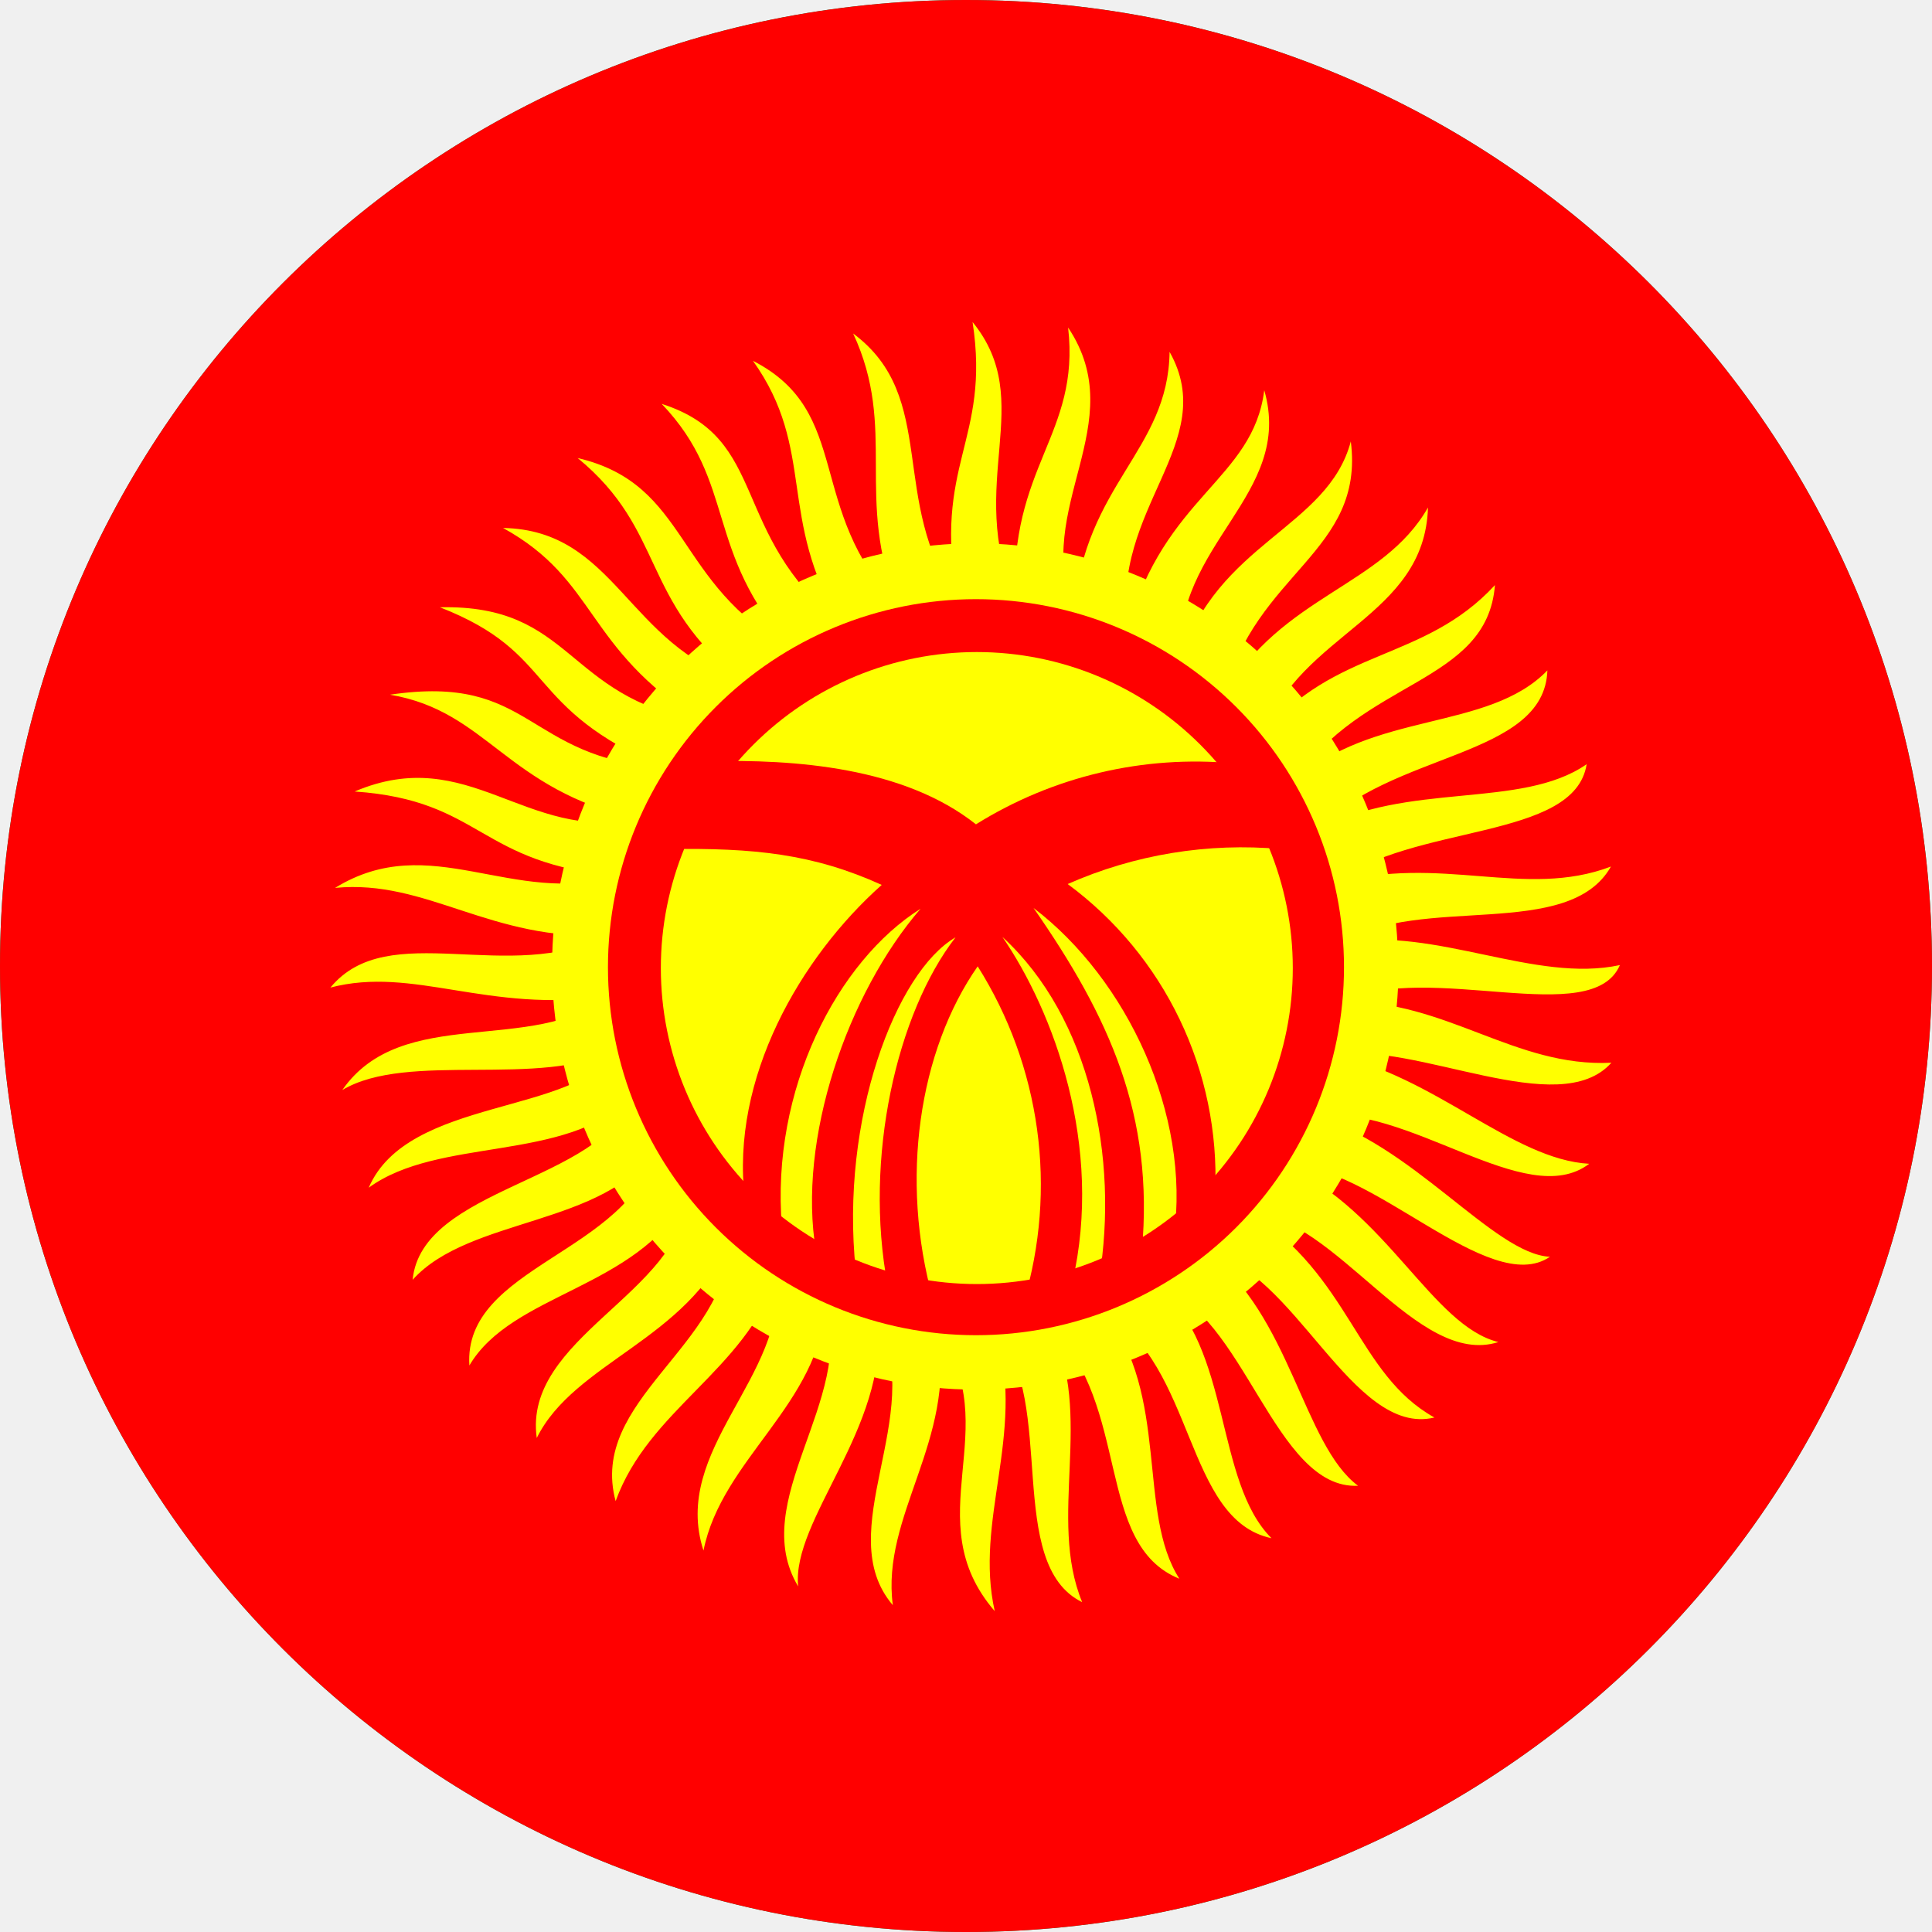
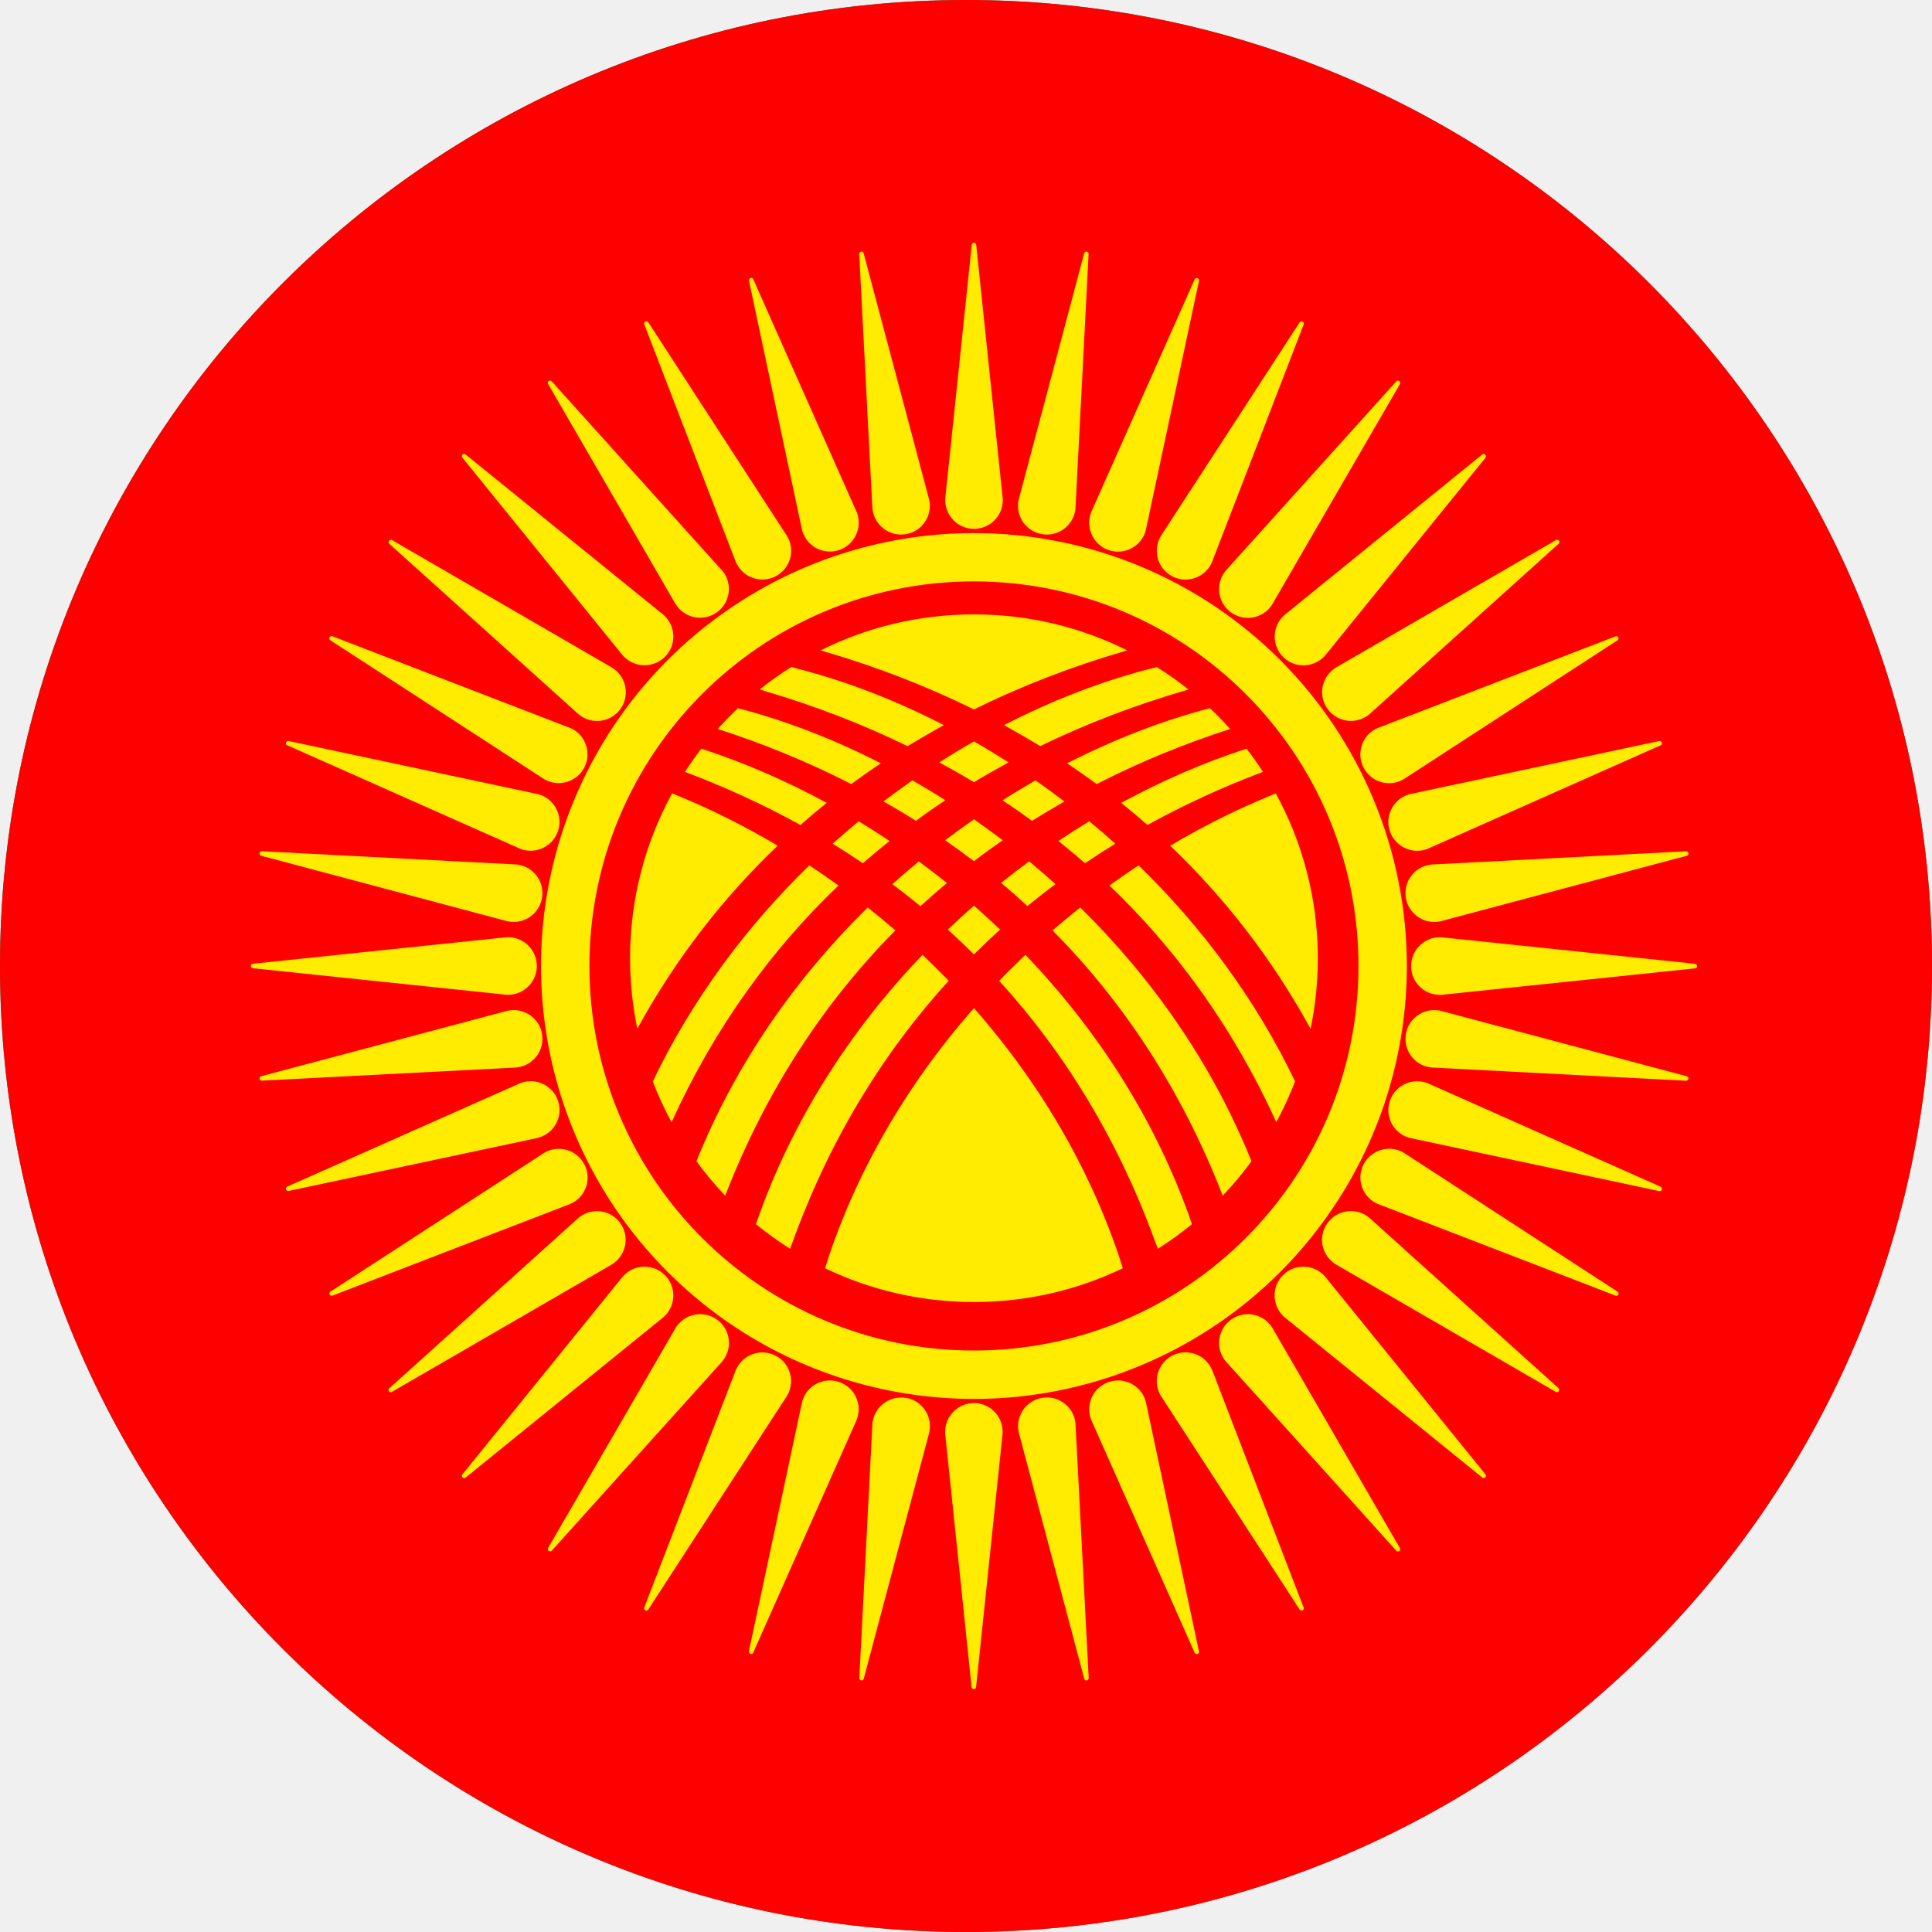
<svg xmlns="http://www.w3.org/2000/svg" width="40" height="40" viewBox="0 0 40 40" fill="none">
-   <g clip-path="url(#clip0_1695_8253)">
-     <rect width="40" height="40" fill="#E3E5E8" />
-     <g clip-path="url(#clip1_1695_8253)">
-       <rect width="40" height="40" rx="20" fill="#009C4D" />
-       <g clip-path="url(#clip2_1695_8253)">
-         <path fill-rule="evenodd" clip-rule="evenodd" d="M-9.867 0H50.196V40H-9.867V0Z" fill="#FF0000" />
-         <path fill-rule="evenodd" clip-rule="evenodd" d="M6.839 20.449C8.04 18.983 10.539 20.413 12.578 19.363C10.159 19.495 8.844 18.197 6.937 18.383C8.914 17.164 10.601 18.78 12.808 18.136C9.885 17.888 10.009 16.573 7.343 16.387C9.709 15.381 10.874 17.429 13.196 16.961C10.459 16.334 10.106 14.727 8.075 14.383C11.042 13.942 10.848 15.69 13.752 15.902C10.804 14.639 11.572 13.536 9.108 12.573C11.872 12.511 11.687 14.427 14.494 14.922C12.093 13.403 12.384 12.017 10.415 10.931C12.755 10.975 12.976 13.368 15.368 14.11C13.24 12.423 13.797 10.993 11.96 9.483C14.291 10.03 13.947 12.097 16.375 13.421C14.574 11.425 15.262 9.995 13.7 8.362C15.942 9.077 15.086 11.046 17.408 12.918C16.083 10.719 16.904 9.315 15.589 7.47C17.673 8.538 16.666 10.551 18.591 12.547C17.681 10.295 18.591 8.9 17.664 6.905C19.447 8.229 18.388 10.375 19.827 12.423C19.297 9.598 20.515 9.139 20.136 6.667C21.487 8.326 19.977 9.986 21.019 12.432C20.886 9.651 22.37 9.006 22.114 6.781C23.447 8.777 21.363 10.516 22.237 12.653C22.458 10.022 24.188 9.333 24.215 7.285C25.274 9.165 22.979 10.525 23.35 13.024C24.1 10.269 25.945 9.933 26.175 8.079C26.802 10.251 24.285 11.258 24.436 13.677C25.186 11.231 27.49 10.94 27.967 9.139C28.259 11.434 25.989 11.849 25.345 14.392C26.537 12.317 28.629 12.149 29.565 10.507C29.495 12.785 26.934 13.085 26.148 15.213C27.623 13.403 29.477 13.712 30.951 12.114C30.792 14.171 28.188 14.056 26.802 16.184C28.4 14.71 30.81 15.151 32.037 13.88C31.976 15.699 28.779 15.557 27.27 17.191C29.124 16.167 31.49 16.767 32.85 15.822C32.602 17.412 29.23 17.041 27.614 18.294C29.839 17.676 31.561 18.621 33.353 17.941C32.479 19.486 29.415 18.506 27.791 19.513C29.733 19.186 31.781 20.36 33.538 19.981C32.964 21.323 29.601 19.892 27.799 20.731C29.954 20.713 31.358 22.1 33.362 22.003C32.276 23.221 29.327 21.552 27.605 21.835C29.706 22.276 31.313 24.007 32.903 24.095C31.587 25.093 29.15 22.815 27.164 23.097C29.212 23.645 30.925 25.967 32.09 26.02C30.828 26.885 28.338 24.033 26.634 24.139C28.709 25.075 29.654 27.45 31.022 27.786C29.336 28.324 27.676 25.207 25.866 25.093C27.967 26.417 28.082 28.448 29.698 29.348C27.994 29.763 26.784 26.241 24.992 25.94C26.713 27.203 26.978 29.913 28.117 30.761C26.387 30.849 25.76 27.168 23.985 26.638C25.504 27.909 25.142 30.664 26.325 31.847C24.524 31.467 24.753 28.262 22.873 27.176C24.224 28.889 23.535 31.317 24.418 32.686C22.661 31.979 23.42 29.101 21.752 27.477C22.661 29.295 21.681 31.414 22.405 33.171C20.798 32.386 21.875 28.986 20.648 27.636C21.213 29.737 20.171 31.476 20.595 33.357C18.953 31.458 20.842 29.543 19.421 27.609C19.791 29.825 18.238 31.379 18.485 33.233C17.187 31.715 19.191 29.287 18.176 27.371C18.388 29.551 16.384 31.467 16.525 32.845C15.465 31.079 17.699 28.995 17.099 26.991C16.975 29.075 14.944 30.205 14.565 32.103C13.885 30.011 16.295 28.501 16.083 26.444C15.395 28.395 13.435 29.181 12.746 31.079C12.181 28.986 15.041 27.883 15.112 25.693C14.229 27.741 11.89 28.201 11.113 29.772C10.821 27.697 14.097 26.77 14.22 24.801C13.161 26.691 10.601 26.77 9.718 28.271C9.585 26.205 13.037 25.949 13.576 23.786C12.525 25.393 9.718 25.19 8.543 26.497C8.729 24.581 12.463 24.466 13.064 22.735C11.669 24.077 9.091 23.53 7.634 24.59C8.446 22.7 11.951 23.097 12.737 21.738C11.192 22.541 8.446 21.755 7.087 22.568C8.323 20.784 11.042 21.852 12.587 20.625C10.08 20.987 8.57 19.99 6.831 20.449H6.839Z" fill="#FFFF00" />
-         <path fill-rule="evenodd" clip-rule="evenodd" d="M28.956 20.007C28.956 22.331 28.032 24.56 26.389 26.203C24.746 27.847 22.517 28.77 20.193 28.77C17.869 28.77 15.64 27.847 13.997 26.203C12.353 24.56 11.43 22.331 11.43 20.007C11.43 17.684 12.353 15.457 13.995 13.814C15.638 12.172 17.866 11.249 20.189 11.249C22.511 11.249 24.739 12.172 26.382 13.814C28.024 15.457 28.947 17.684 28.947 20.007H28.956Z" fill="#FFFF00" />
-         <path fill-rule="evenodd" clip-rule="evenodd" d="M27.826 20.025C27.826 22.046 27.023 23.984 25.594 25.413C24.165 26.841 22.227 27.644 20.206 27.644C18.186 27.644 16.247 26.841 14.819 25.413C13.39 23.984 12.587 22.046 12.587 20.025C12.587 18.004 13.39 16.066 14.819 14.637C16.247 13.208 18.186 12.405 20.206 12.405C22.227 12.405 24.165 13.208 25.594 14.637C27.023 16.066 27.826 18.004 27.826 20.025Z" fill="#FF0000" />
-         <path fill-rule="evenodd" clip-rule="evenodd" d="M26.766 20.043C26.766 21.778 26.077 23.442 24.85 24.669C23.623 25.896 21.959 26.585 20.224 26.585C18.489 26.585 16.825 25.896 15.598 24.669C14.371 23.442 13.682 21.778 13.682 20.043C13.682 18.308 14.371 16.643 15.598 15.417C16.825 14.19 18.489 13.5 20.224 13.5C21.959 13.5 23.623 14.19 24.85 15.417C26.077 16.643 26.766 18.308 26.766 20.043Z" fill="#FFFF00" />
-         <path fill-rule="evenodd" clip-rule="evenodd" d="M14.653 15.761C16.463 15.716 18.714 15.884 20.206 17.067C21.801 16.072 23.677 15.629 25.548 15.805L26.519 17.579C25.01 17.442 23.491 17.691 22.105 18.303C23.095 19.034 23.892 19.996 24.424 21.106C24.957 22.216 25.209 23.439 25.16 24.669C24.921 24.969 24.542 25.296 24.303 25.596C24.656 23.08 23.332 20.272 21.398 18.798C22.97 21.058 23.897 23.089 23.641 25.896L22.758 26.461C23.164 23.989 22.581 21.076 20.754 19.398C21.813 20.943 22.855 23.724 22.202 26.55C21.919 26.638 21.478 26.876 21.195 26.956C21.541 25.797 21.636 24.577 21.471 23.378C21.306 22.18 20.887 21.03 20.242 20.007C19.023 21.755 18.626 24.422 19.315 26.894C18.979 26.806 18.723 26.7 18.379 26.62C17.876 23.971 18.573 20.97 19.783 19.407C18.547 20.122 17.39 23.177 17.717 26.294L16.896 25.914C16.498 23.592 17.549 20.564 19.059 18.815C17.346 19.892 15.951 22.55 16.189 25.402C15.925 25.172 15.686 25.058 15.421 24.819C15.121 22.329 16.569 19.822 18.255 18.321C16.834 17.676 15.607 17.553 13.841 17.579C14.114 17.005 14.371 16.334 14.653 15.752V15.761Z" fill="#FF0000" />
-       </g>
+   <g clip-path="url(#clip0_892_4577)">
+     <rect width="40" height="40" rx="20" fill="#009C4D" />
+     <g clip-path="url(#clip1_892_4577)">
+       <path d="M31.094 0H31.013H9.315H9.235H-12.544V20.121V40H9.235H9.315H31.013H31.094H52.873V20.121V0H31.094Z" fill="#FF0000" />
+       <path fill-rule="evenodd" clip-rule="evenodd" d="M26.502 13.662C24.822 11.982 22.541 11.037 20.164 11.037C16.54 11.037 13.271 13.221 11.884 16.57C10.496 19.919 11.262 23.774 13.827 26.337C16.39 28.901 20.245 29.668 23.594 28.28C26.943 26.893 29.127 23.626 29.127 20C29.127 17.623 28.182 15.344 26.502 13.662ZM20.164 27.961C15.767 27.961 12.203 24.396 12.203 20C12.203 15.604 15.767 12.037 20.164 12.037C24.56 12.037 28.126 15.604 28.126 20C28.126 24.396 24.562 27.961 20.164 27.961ZM26.414 16.427C25.677 16.723 24.943 17.085 24.227 17.51C25.33 18.562 26.32 19.815 27.134 21.3C27.232 20.83 27.284 20.341 27.284 19.841C27.284 18.605 26.968 17.442 26.414 16.428V16.427ZM23.573 17.917C23.369 18.05 23.168 18.19 22.969 18.332C24.334 19.639 25.525 21.255 26.424 23.234C26.57 22.962 26.7 22.681 26.813 22.39C25.999 20.687 24.874 19.182 23.573 17.916V17.917ZM23.757 17.08C24.537 16.65 25.339 16.285 26.148 15.981C26.042 15.815 25.928 15.656 25.809 15.5C24.94 15.781 24.067 16.159 23.213 16.622C23.396 16.77 23.578 16.922 23.757 17.08ZM21.792 19.262C23.225 20.711 24.448 22.52 25.315 24.755C25.529 24.531 25.727 24.293 25.91 24.042C25.098 22.02 23.849 20.247 22.365 18.788C22.172 18.942 21.981 19.099 21.792 19.262ZM22.705 16.233C23.609 15.77 24.539 15.393 25.468 15.092C25.335 14.943 25.195 14.797 25.05 14.662C24.069 14.918 23.072 15.304 22.093 15.803C22.298 15.941 22.503 16.084 22.705 16.233ZM21.538 15.447C22.521 14.968 23.529 14.59 24.535 14.297C24.555 14.291 24.581 14.284 24.607 14.276C24.398 14.11 24.178 13.953 23.951 13.811C23.927 13.818 23.902 13.825 23.877 13.829C22.852 14.088 21.807 14.487 20.787 15.013C21.039 15.152 21.29 15.297 21.538 15.447ZM20.686 20.305C21.986 21.731 23.09 23.478 23.877 25.601L23.971 25.855C24.217 25.699 24.453 25.528 24.678 25.345C23.943 23.204 22.719 21.323 21.23 19.768C21.046 19.943 20.864 20.122 20.688 20.305H20.686ZM17.127 13.506C18.146 13.807 19.169 14.196 20.164 14.689C21.179 14.187 22.221 13.792 23.26 13.488C23.269 13.485 23.296 13.476 23.335 13.464C22.38 12.987 21.304 12.72 20.164 12.72C19.024 12.72 17.945 12.987 16.99 13.465C17.013 13.473 17.039 13.481 17.066 13.488C17.086 13.493 17.105 13.5 17.126 13.506H17.127ZM20.164 20.871C18.88 22.33 17.829 24.048 17.173 25.973L17.082 26.258C18.015 26.706 19.059 26.957 20.164 26.957C21.268 26.957 22.315 26.706 23.247 26.257L23.155 25.973C22.498 24.048 21.449 22.33 20.164 20.871ZM23.091 17.468C22.914 17.308 22.734 17.153 22.552 17.004C22.336 17.134 22.123 17.27 21.912 17.411C22.098 17.56 22.281 17.713 22.464 17.872C22.67 17.733 22.881 17.597 23.091 17.468ZM21.439 16.157C21.209 16.289 20.982 16.424 20.757 16.57C20.962 16.705 21.167 16.848 21.367 16.994C21.589 16.855 21.813 16.722 22.038 16.594C21.84 16.443 21.64 16.298 21.439 16.157ZM21.852 18.305C21.674 18.144 21.491 17.986 21.308 17.833C21.112 17.977 20.917 18.126 20.726 18.279C20.912 18.434 21.092 18.594 21.271 18.758C21.464 18.602 21.657 18.45 21.852 18.304V18.305ZM20.882 15.784C20.644 15.633 20.405 15.488 20.164 15.35C19.924 15.487 19.683 15.632 19.447 15.784C19.689 15.916 19.928 16.051 20.164 16.195C20.401 16.051 20.64 15.916 20.882 15.784ZM20.164 16.962C19.964 17.102 19.765 17.247 19.568 17.396C19.769 17.536 19.968 17.68 20.164 17.829C20.359 17.68 20.559 17.536 20.76 17.396C20.564 17.247 20.365 17.102 20.164 16.962ZM19.622 19.247C19.807 19.412 19.988 19.583 20.164 19.76C20.342 19.583 20.522 19.411 20.707 19.247C20.529 19.077 20.347 18.912 20.164 18.75C19.981 18.912 19.799 19.077 19.622 19.247ZM19.099 19.768C17.61 21.323 16.387 23.204 15.651 25.345C15.876 25.528 16.112 25.699 16.358 25.855L16.451 25.601C17.238 23.478 18.341 21.731 19.642 20.305C19.464 20.122 19.282 19.943 19.099 19.768ZM19.604 18.281C19.412 18.126 19.218 17.978 19.021 17.834C18.837 17.988 18.655 18.144 18.477 18.306C18.673 18.453 18.867 18.605 19.057 18.761C19.237 18.596 19.418 18.437 19.604 18.282V18.281ZM19.572 16.568C19.347 16.424 19.119 16.287 18.89 16.156C18.689 16.297 18.489 16.442 18.291 16.593C18.517 16.72 18.74 16.853 18.962 16.993C19.163 16.846 19.367 16.704 19.572 16.568ZM18.791 15.447C19.039 15.297 19.289 15.152 19.542 15.013C18.548 14.5 17.531 14.108 16.531 13.849C16.506 13.842 16.48 13.835 16.454 13.829C16.432 13.82 16.408 13.814 16.389 13.806C16.161 13.948 15.941 14.104 15.731 14.272C15.793 14.293 15.847 14.312 15.856 14.314C16.841 14.605 17.829 14.979 18.792 15.449L18.791 15.447ZM17.964 18.788C16.48 20.247 15.231 22.019 14.419 24.042C14.602 24.293 14.801 24.531 15.014 24.755C15.881 22.52 17.104 20.711 18.537 19.262C18.35 19.1 18.158 18.942 17.964 18.788ZM17.238 17.468C17.449 17.597 17.659 17.733 17.865 17.872C18.047 17.713 18.232 17.56 18.418 17.411C18.206 17.27 17.993 17.134 17.777 17.004C17.595 17.154 17.415 17.309 17.238 17.468ZM18.236 15.803C17.259 15.302 16.26 14.918 15.279 14.662C15.132 14.799 14.994 14.943 14.86 15.092C15.79 15.393 16.72 15.769 17.624 16.233C17.826 16.084 18.031 15.941 18.236 15.803ZM17.359 18.332C17.16 18.19 16.959 18.05 16.755 17.917C15.454 19.182 14.33 20.687 13.515 22.391C13.626 22.681 13.758 22.963 13.904 23.235C14.803 21.255 15.993 19.639 17.359 18.334V18.332ZM17.116 16.622C16.261 16.159 15.387 15.781 14.52 15.5C14.401 15.655 14.288 15.815 14.181 15.981C14.99 16.285 15.792 16.65 16.572 17.08C16.751 16.924 16.933 16.77 17.116 16.622ZM16.102 17.509C15.386 17.084 14.652 16.722 13.915 16.426C13.361 17.438 13.045 18.602 13.045 19.838C13.045 20.339 13.097 20.826 13.195 21.297C14.009 19.814 14.998 18.56 16.102 17.507V17.509Z" fill="#FFEC00" />
+       <path fill-rule="evenodd" clip-rule="evenodd" d="M20.76 10.321L20.211 5.068C20.21 5.044 20.191 5.026 20.165 5.026C20.14 5.026 20.12 5.045 20.119 5.07L19.572 10.302C19.57 10.32 19.57 10.336 19.57 10.354C19.57 10.682 19.837 10.949 20.165 10.949C20.494 10.949 20.762 10.682 20.762 10.354C20.762 10.343 20.761 10.332 20.761 10.322L20.76 10.321Z" fill="#FFEC00" />
+       <path fill-rule="evenodd" clip-rule="evenodd" d="M19.244 10.379C19.244 10.368 19.24 10.357 19.238 10.348L17.881 5.245C17.875 5.22 17.853 5.207 17.829 5.209C17.804 5.213 17.787 5.235 17.789 5.261L18.061 10.514C18.063 10.531 18.065 10.547 18.067 10.564C18.119 10.889 18.423 11.111 18.749 11.06C19.074 11.009 19.295 10.704 19.244 10.379Z" fill="#FFEC00" />
+       <path fill-rule="evenodd" clip-rule="evenodd" d="M17.75 10.638C17.747 10.629 17.743 10.619 17.74 10.609L15.596 5.782C15.587 5.76 15.561 5.749 15.538 5.756C15.515 5.764 15.501 5.789 15.507 5.812L16.602 10.957C16.606 10.975 16.61 10.991 16.616 11.008C16.717 11.32 17.052 11.492 17.367 11.39C17.679 11.288 17.85 10.952 17.75 10.638Z" fill="#FFEC00" />
+       <path fill-rule="evenodd" clip-rule="evenodd" d="M16.314 11.132C16.309 11.123 16.305 11.113 16.299 11.105L13.424 6.675C13.41 6.656 13.383 6.648 13.361 6.658C13.34 6.671 13.33 6.696 13.34 6.718L15.231 11.626C15.239 11.643 15.245 11.658 15.253 11.672C15.402 11.966 15.761 12.082 16.055 11.933C16.348 11.784 16.465 11.424 16.314 11.131V11.132Z" fill="#FFEC00" />
+       <path fill-rule="evenodd" clip-rule="evenodd" d="M14.976 11.845C14.97 11.835 14.963 11.827 14.956 11.819L11.422 7.895C11.408 7.877 11.38 7.874 11.36 7.888C11.34 7.901 11.336 7.93 11.348 7.95L13.984 12.502C13.994 12.517 14.003 12.531 14.013 12.544C14.207 12.811 14.58 12.868 14.845 12.675C15.112 12.481 15.17 12.108 14.976 11.842V11.845Z" fill="#FFEC00" />
+       <path fill-rule="evenodd" clip-rule="evenodd" d="M13.764 12.757C13.758 12.75 13.75 12.742 13.743 12.735L9.639 9.409C9.622 9.394 9.595 9.396 9.577 9.413C9.558 9.431 9.558 9.458 9.574 9.477L12.888 13.563C12.899 13.575 12.91 13.588 12.923 13.599C13.155 13.831 13.533 13.831 13.766 13.599C13.999 13.367 13.998 12.99 13.766 12.757H13.764Z" fill="#FFEC00" />
+       <path fill-rule="evenodd" clip-rule="evenodd" d="M12.71 13.848C12.702 13.841 12.693 13.835 12.684 13.83L8.116 11.182C8.095 11.17 8.068 11.176 8.055 11.196C8.04 11.215 8.042 11.244 8.061 11.26L11.971 14.781C11.983 14.793 11.996 14.803 12.01 14.812C12.276 15.006 12.649 14.948 12.843 14.681C13.037 14.415 12.976 14.043 12.711 13.849L12.71 13.848Z" fill="#FFEC00" />
+       <path fill-rule="evenodd" clip-rule="evenodd" d="M11.839 15.088C11.829 15.084 11.819 15.08 11.809 15.074L6.881 13.173C6.859 13.165 6.833 13.173 6.822 13.195C6.812 13.217 6.82 13.244 6.841 13.257L11.253 16.123C11.268 16.133 11.283 16.141 11.296 16.148C11.589 16.297 11.949 16.181 12.098 15.888C12.248 15.595 12.131 15.236 11.839 15.086V15.088Z" fill="#FFEC00" />
+       <path fill-rule="evenodd" clip-rule="evenodd" d="M11.171 16.452C11.162 16.449 11.152 16.445 11.142 16.443L5.976 15.342C5.954 15.338 5.928 15.35 5.921 15.373C5.913 15.397 5.925 15.422 5.949 15.431L10.755 17.566C10.773 17.574 10.786 17.579 10.802 17.585C11.114 17.685 11.451 17.514 11.554 17.202C11.656 16.89 11.485 16.553 11.17 16.45L11.171 16.452Z" fill="#FFEC00" />
+       <path fill-rule="evenodd" clip-rule="evenodd" d="M10.728 17.902C10.717 17.899 10.706 17.899 10.697 17.898L5.422 17.624C5.399 17.623 5.377 17.639 5.373 17.665C5.369 17.689 5.385 17.712 5.41 17.718L10.493 19.07C10.511 19.075 10.525 19.079 10.542 19.08C10.866 19.131 11.173 18.909 11.223 18.583C11.274 18.259 11.052 17.954 10.728 17.902Z" fill="#FFEC00" />
+       <path fill-rule="evenodd" clip-rule="evenodd" d="M10.519 19.403C10.508 19.403 10.497 19.404 10.488 19.404L5.235 19.953C5.212 19.954 5.193 19.974 5.193 19.999C5.193 20.023 5.212 20.043 5.236 20.046L10.467 20.593C10.485 20.594 10.501 20.596 10.519 20.596C10.847 20.596 11.114 20.328 11.114 20C11.114 19.672 10.847 19.403 10.519 19.403Z" fill="#FFEC00" />
+       <path fill-rule="evenodd" clip-rule="evenodd" d="M11.224 21.415C11.174 21.091 10.869 20.869 10.543 20.92C10.534 20.921 10.523 20.924 10.512 20.925L5.408 22.282C5.384 22.289 5.369 22.311 5.373 22.335C5.377 22.36 5.399 22.376 5.425 22.373L10.678 22.102C10.695 22.099 10.71 22.098 10.728 22.095C11.052 22.045 11.274 21.74 11.223 21.414L11.224 21.415Z" fill="#FFEC00" />
+       <path fill-rule="evenodd" clip-rule="evenodd" d="M11.555 22.797C11.454 22.485 11.117 22.312 10.804 22.414C10.794 22.417 10.783 22.421 10.774 22.424L5.947 24.567C5.925 24.577 5.915 24.603 5.921 24.626C5.928 24.649 5.954 24.662 5.977 24.657L11.123 23.561C11.14 23.556 11.156 23.552 11.171 23.547C11.486 23.445 11.657 23.109 11.555 22.795V22.797Z" fill="#FFEC00" />
+       <path fill-rule="evenodd" clip-rule="evenodd" d="M12.1 24.11C11.95 23.817 11.591 23.7 11.298 23.85C11.288 23.855 11.279 23.859 11.271 23.865L6.841 26.741C6.822 26.753 6.814 26.779 6.825 26.801C6.837 26.823 6.863 26.832 6.886 26.823L11.794 24.931C11.81 24.923 11.825 24.918 11.842 24.909C12.135 24.76 12.25 24.402 12.101 24.109L12.1 24.11Z" fill="#FFEC00" />
+       <path fill-rule="evenodd" clip-rule="evenodd" d="M12.842 25.321C12.648 25.055 12.275 24.995 12.009 25.189C11.999 25.196 11.991 25.203 11.983 25.209L8.059 28.743C8.041 28.758 8.038 28.785 8.052 28.805C8.065 28.826 8.094 28.83 8.114 28.817L12.665 26.181C12.68 26.171 12.695 26.162 12.707 26.152C12.973 25.958 13.033 25.585 12.839 25.321H12.842Z" fill="#FFEC00" />
+       <path fill-rule="evenodd" clip-rule="evenodd" d="M13.764 26.399C13.533 26.167 13.155 26.167 12.922 26.399C12.914 26.407 12.907 26.414 12.9 26.422L9.574 30.524C9.559 30.542 9.559 30.569 9.578 30.588C9.596 30.606 9.623 30.606 9.642 30.59L13.728 27.277C13.742 27.265 13.754 27.254 13.766 27.242C13.998 27.01 13.998 26.633 13.766 26.399H13.764Z" fill="#FFEC00" />
+       <path fill-rule="evenodd" clip-rule="evenodd" d="M14.845 27.322C14.579 27.129 14.207 27.188 14.013 27.454C14.006 27.462 14.001 27.471 13.995 27.48L11.348 32.048C11.336 32.069 11.341 32.096 11.361 32.111C11.382 32.124 11.409 32.12 11.425 32.103L14.946 28.195C14.957 28.181 14.968 28.167 14.978 28.154C15.172 27.888 15.113 27.515 14.846 27.321L14.845 27.322Z" fill="#FFEC00" />
+       <path fill-rule="evenodd" clip-rule="evenodd" d="M16.055 28.066C15.761 27.916 15.402 28.033 15.253 28.326C15.249 28.334 15.244 28.345 15.239 28.353L13.338 33.282C13.33 33.303 13.338 33.329 13.36 33.34C13.382 33.352 13.409 33.343 13.423 33.321L16.287 28.91C16.297 28.896 16.305 28.88 16.313 28.866C16.462 28.573 16.345 28.213 16.054 28.064L16.055 28.066Z" fill="#FFEC00" />
+       <path fill-rule="evenodd" clip-rule="evenodd" d="M17.367 28.61C17.052 28.508 16.717 28.679 16.616 28.992C16.613 29.002 16.609 29.013 16.607 29.022L15.505 34.188C15.5 34.21 15.514 34.236 15.537 34.242C15.56 34.251 15.586 34.238 15.595 34.215L17.731 29.409C17.738 29.391 17.744 29.378 17.748 29.361C17.85 29.049 17.679 28.713 17.366 28.61H17.367Z" fill="#FFEC00" />
+       <path fill-rule="evenodd" clip-rule="evenodd" d="M18.749 28.941C18.424 28.889 18.119 29.112 18.067 29.436C18.065 29.447 18.065 29.458 18.063 29.467L17.791 34.742C17.789 34.766 17.805 34.787 17.83 34.791C17.854 34.793 17.877 34.779 17.883 34.754L19.236 29.67C19.24 29.652 19.244 29.637 19.245 29.621C19.297 29.296 19.076 28.991 18.75 28.939L18.749 28.941Z" fill="#FFEC00" />
+       <path fill-rule="evenodd" clip-rule="evenodd" d="M20.164 29.049C19.835 29.049 19.568 29.317 19.568 29.645C19.568 29.656 19.568 29.667 19.568 29.676L20.116 34.929C20.119 34.952 20.138 34.971 20.163 34.971C20.187 34.971 20.209 34.951 20.209 34.926L20.756 29.695C20.757 29.678 20.758 29.661 20.758 29.644C20.758 29.315 20.491 29.048 20.161 29.048L20.164 29.049Z" fill="#FFEC00" />
+       <path fill-rule="evenodd" clip-rule="evenodd" d="M22.267 29.486C22.267 29.469 22.264 29.453 22.262 29.435C22.21 29.11 21.906 28.888 21.581 28.94C21.256 28.991 21.034 29.295 21.085 29.621C21.085 29.632 21.088 29.641 21.091 29.652L22.448 34.755C22.453 34.78 22.476 34.793 22.499 34.791C22.525 34.787 22.541 34.765 22.54 34.739L22.267 29.486Z" fill="#FFEC00" />
+       <path fill-rule="evenodd" clip-rule="evenodd" d="M24.822 34.187L23.727 29.041C23.723 29.024 23.719 29.007 23.714 28.992C23.612 28.679 23.277 28.508 22.962 28.61C22.65 28.712 22.479 29.048 22.579 29.361C22.583 29.372 22.586 29.382 22.59 29.391L24.734 34.218C24.744 34.24 24.768 34.252 24.792 34.244C24.816 34.237 24.829 34.211 24.824 34.188L24.822 34.187Z" fill="#FFEC00" />
+       <path fill-rule="evenodd" clip-rule="evenodd" d="M26.989 33.279L25.098 28.371C25.09 28.355 25.083 28.34 25.076 28.325C24.927 28.03 24.567 27.915 24.274 28.064C23.981 28.214 23.864 28.573 24.015 28.866C24.019 28.876 24.024 28.885 24.03 28.893L26.907 33.322C26.92 33.343 26.947 33.35 26.969 33.34C26.991 33.328 27 33.302 26.991 33.279H26.989Z" fill="#FFEC00" />
+       <path fill-rule="evenodd" clip-rule="evenodd" d="M28.981 32.048L26.345 27.496C26.337 27.481 26.326 27.466 26.318 27.454C26.124 27.188 25.75 27.129 25.486 27.322C25.218 27.516 25.16 27.889 25.354 28.155C25.361 28.165 25.368 28.173 25.375 28.181L28.908 32.105C28.923 32.123 28.95 32.126 28.971 32.113C28.991 32.099 28.996 32.071 28.984 32.05L28.981 32.048Z" fill="#FFEC00" />
+       <path fill-rule="evenodd" clip-rule="evenodd" d="M30.753 30.523L27.44 26.437C27.429 26.424 27.418 26.412 27.406 26.399C27.172 26.167 26.795 26.167 26.563 26.399C26.331 26.631 26.331 27.009 26.563 27.242C26.57 27.25 26.578 27.257 26.585 27.264L30.688 30.59C30.706 30.605 30.733 30.605 30.751 30.587C30.77 30.568 30.77 30.541 30.753 30.522V30.523Z" fill="#FFEC00" />
+       <path fill-rule="evenodd" clip-rule="evenodd" d="M32.268 28.741L28.358 25.22C28.346 25.208 28.333 25.198 28.319 25.188C28.053 24.994 27.68 25.053 27.486 25.319C27.292 25.585 27.35 25.957 27.618 26.151C27.626 26.158 27.635 26.163 27.643 26.17L32.212 28.817C32.233 28.83 32.26 28.824 32.273 28.804C32.288 28.784 32.284 28.756 32.267 28.74L32.268 28.741Z" fill="#FFEC00" />
+       <path fill-rule="evenodd" clip-rule="evenodd" d="M33.486 26.74L29.075 23.874C29.06 23.865 29.045 23.856 29.032 23.848C28.738 23.699 28.379 23.816 28.23 24.109C28.08 24.402 28.197 24.76 28.489 24.909C28.498 24.915 28.509 24.919 28.519 24.923L33.447 26.824C33.469 26.834 33.495 26.824 33.505 26.802C33.518 26.781 33.508 26.753 33.488 26.74H33.486Z" fill="#FFEC00" />
+       <path fill-rule="evenodd" clip-rule="evenodd" d="M34.379 24.569L29.572 22.433C29.557 22.426 29.54 22.419 29.524 22.415C29.212 22.314 28.875 22.485 28.774 22.798C28.671 23.113 28.843 23.448 29.156 23.55C29.166 23.552 29.175 23.557 29.186 23.559L34.352 24.66C34.374 24.665 34.4 24.652 34.406 24.629C34.414 24.605 34.402 24.58 34.379 24.57V24.569Z" fill="#FFEC00" />
+       <path fill-rule="evenodd" clip-rule="evenodd" d="M34.919 22.282L29.836 20.93C29.819 20.925 29.804 20.921 29.787 20.92C29.462 20.869 29.156 21.091 29.106 21.415C29.055 21.74 29.276 22.046 29.601 22.096C29.612 22.099 29.623 22.101 29.633 22.101L34.907 22.375C34.93 22.375 34.952 22.358 34.956 22.335C34.96 22.309 34.944 22.288 34.919 22.282Z" fill="#FFEC00" />
+       <path fill-rule="evenodd" clip-rule="evenodd" d="M35.093 19.954L29.862 19.407C29.844 19.406 29.828 19.404 29.81 19.404C29.482 19.404 29.215 19.672 29.215 20.001C29.215 20.331 29.482 20.597 29.81 20.597C29.821 20.597 29.832 20.597 29.842 20.597L35.096 20.049C35.119 20.046 35.138 20.027 35.138 20.003C35.138 19.978 35.119 19.957 35.094 19.957L35.093 19.954Z" fill="#FFEC00" />
+       <path fill-rule="evenodd" clip-rule="evenodd" d="M34.904 17.625L29.652 17.898C29.634 17.898 29.619 17.901 29.601 17.904C29.276 17.955 29.055 18.259 29.106 18.585C29.156 18.909 29.462 19.131 29.787 19.081C29.797 19.08 29.808 19.079 29.819 19.075L34.922 17.718C34.946 17.712 34.961 17.691 34.957 17.666C34.953 17.64 34.931 17.624 34.906 17.625H34.904Z" fill="#FFEC00" />
+       <path fill-rule="evenodd" clip-rule="evenodd" d="M34.406 15.373C34.398 15.35 34.374 15.336 34.351 15.342L29.205 16.438C29.188 16.442 29.171 16.446 29.156 16.452C28.841 16.553 28.671 16.89 28.774 17.203C28.875 17.515 29.212 17.686 29.524 17.586C29.534 17.582 29.544 17.579 29.554 17.575L34.381 15.431C34.402 15.422 34.413 15.397 34.406 15.373Z" fill="#FFEC00" />
+       <path fill-rule="evenodd" clip-rule="evenodd" d="M33.504 13.198C33.493 13.176 33.466 13.166 33.444 13.176L28.536 15.068C28.52 15.074 28.505 15.081 28.489 15.088C28.196 15.237 28.08 15.597 28.23 15.89C28.379 16.183 28.738 16.3 29.032 16.149C29.041 16.145 29.05 16.14 29.059 16.134L33.488 13.257C33.507 13.245 33.515 13.218 33.503 13.196L33.504 13.198Z" fill="#FFEC00" />
+       <path fill-rule="evenodd" clip-rule="evenodd" d="M32.275 11.195C32.261 11.174 32.233 11.169 32.212 11.183L27.661 13.819C27.646 13.827 27.631 13.838 27.619 13.848C27.352 14.042 27.293 14.414 27.487 14.679C27.681 14.947 28.055 15.005 28.32 14.811C28.33 14.804 28.338 14.797 28.346 14.792L32.27 11.257C32.288 11.242 32.291 11.215 32.277 11.195H32.275Z" fill="#FFEC00" />
+       <path fill-rule="evenodd" clip-rule="evenodd" d="M30.751 9.413C30.733 9.394 30.706 9.394 30.687 9.41L26.603 12.724C26.589 12.735 26.577 12.746 26.565 12.758C26.333 12.991 26.333 13.369 26.565 13.601C26.797 13.833 27.174 13.833 27.407 13.601C27.415 13.592 27.422 13.586 27.429 13.579L30.755 9.477C30.77 9.458 30.768 9.431 30.751 9.414V9.413Z" fill="#FFEC00" />
+       <path fill-rule="evenodd" clip-rule="evenodd" d="M28.969 7.889C28.95 7.874 28.922 7.878 28.907 7.897L25.385 11.805C25.375 11.819 25.364 11.831 25.354 11.845C25.16 12.111 25.218 12.484 25.486 12.678C25.752 12.871 26.124 12.814 26.318 12.546C26.324 12.538 26.33 12.529 26.335 12.521L28.984 7.952C28.996 7.931 28.991 7.904 28.971 7.891L28.969 7.889Z" fill="#FFEC00" />
+       <path fill-rule="evenodd" clip-rule="evenodd" d="M26.968 6.659C26.946 6.648 26.919 6.656 26.905 6.678L24.039 11.089C24.031 11.104 24.022 11.119 24.015 11.132C23.866 11.425 23.981 11.785 24.274 11.934C24.567 12.084 24.927 11.967 25.076 11.674C25.08 11.664 25.085 11.655 25.09 11.645L26.991 6.718C26.999 6.695 26.991 6.669 26.969 6.659H26.968Z" fill="#FFEC00" />
+       <path fill-rule="evenodd" clip-rule="evenodd" d="M24.791 5.757C24.767 5.751 24.742 5.762 24.733 5.785L22.597 10.592C22.59 10.607 22.585 10.623 22.579 10.64C22.479 10.952 22.65 11.29 22.962 11.392C23.277 11.493 23.612 11.322 23.714 11.009C23.716 10.998 23.72 10.989 23.722 10.978L24.824 5.813C24.828 5.79 24.816 5.766 24.792 5.759L24.791 5.757Z" fill="#FFEC00" />
+       <path fill-rule="evenodd" clip-rule="evenodd" d="M22.499 5.209C22.475 5.205 22.452 5.222 22.446 5.246L21.095 10.329C21.091 10.347 21.087 10.362 21.084 10.379C21.032 10.704 21.255 11.009 21.581 11.06C21.905 11.112 22.21 10.889 22.262 10.564C22.264 10.553 22.264 10.542 22.266 10.533L22.538 5.258C22.54 5.235 22.524 5.213 22.498 5.209H22.499Z" fill="#FFEC00" />
    </g>
  </g>
  <defs>
-     <clipPath id="clip0_1695_8253">
+     <clipPath id="clip0_892_4577">
      <rect width="40" height="40" rx="20" fill="white" />
    </clipPath>
-     <clipPath id="clip1_1695_8253">
-       <rect width="40" height="40" rx="20" fill="white" />
-     </clipPath>
-     <clipPath id="clip2_1695_8253">
+     <clipPath id="clip1_892_4577">
      <rect width="53.333" height="40" fill="white" transform="translate(-6.5)" />
    </clipPath>
  </defs>
</svg>
